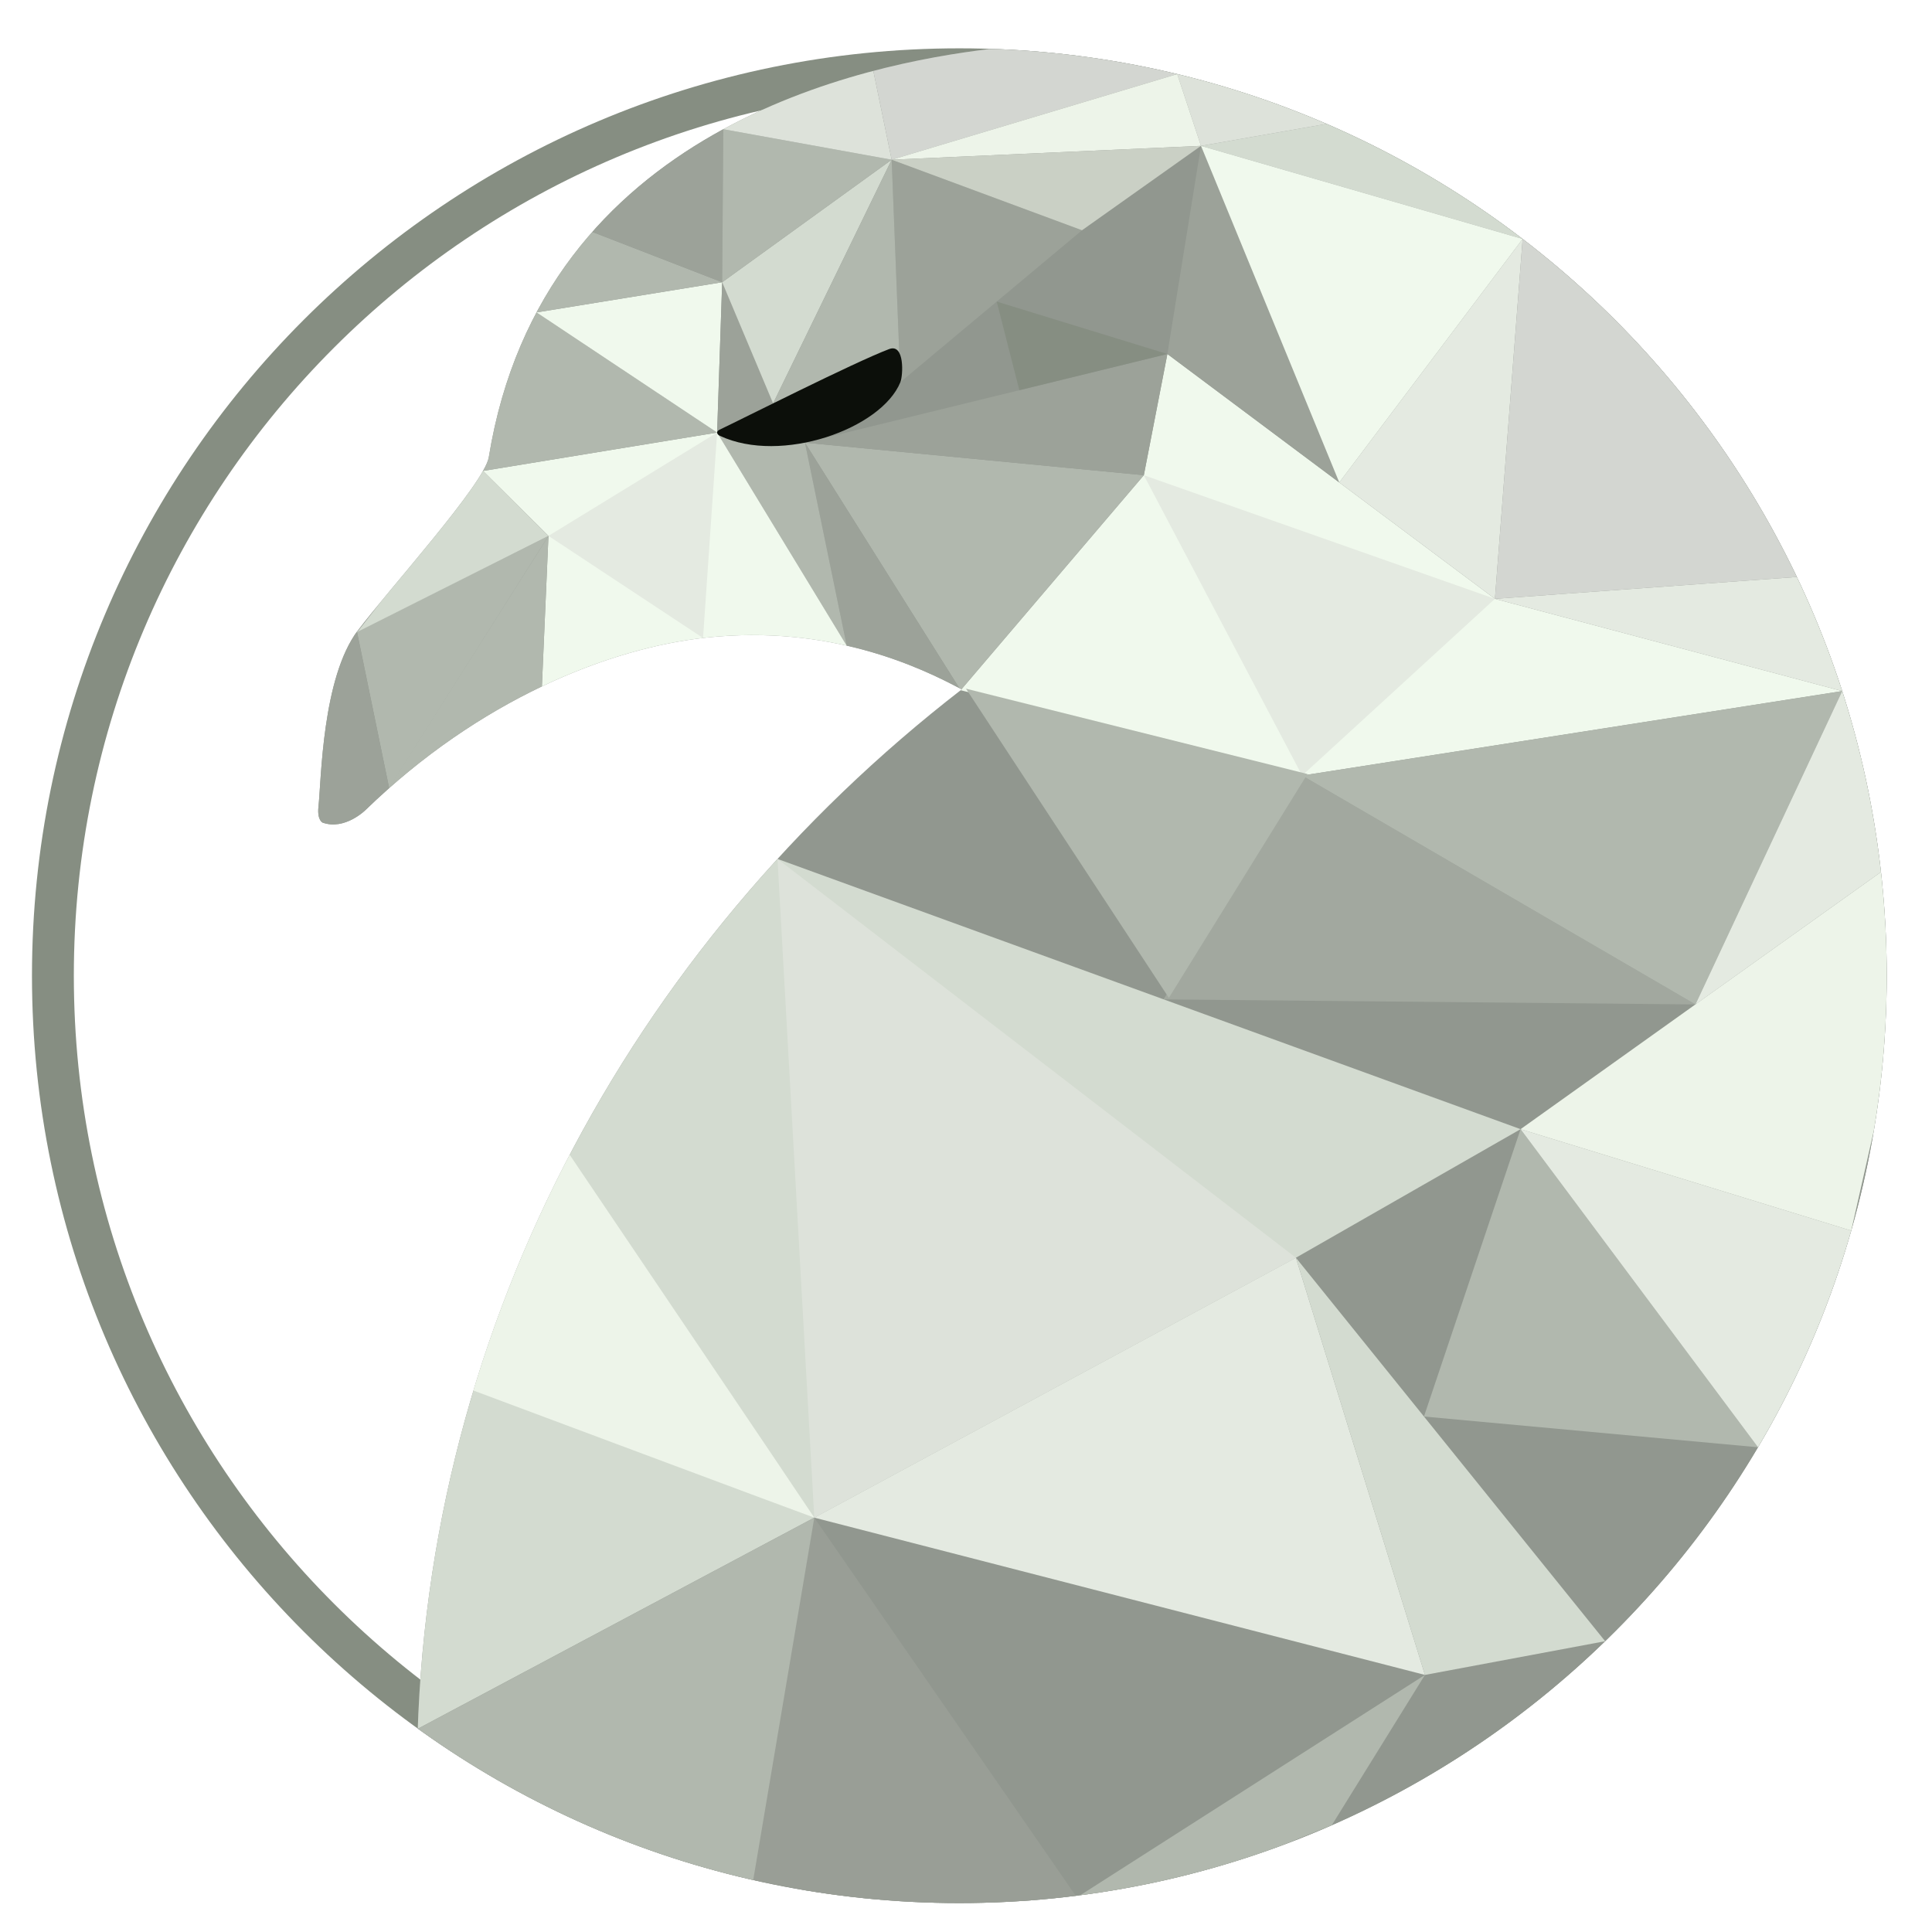
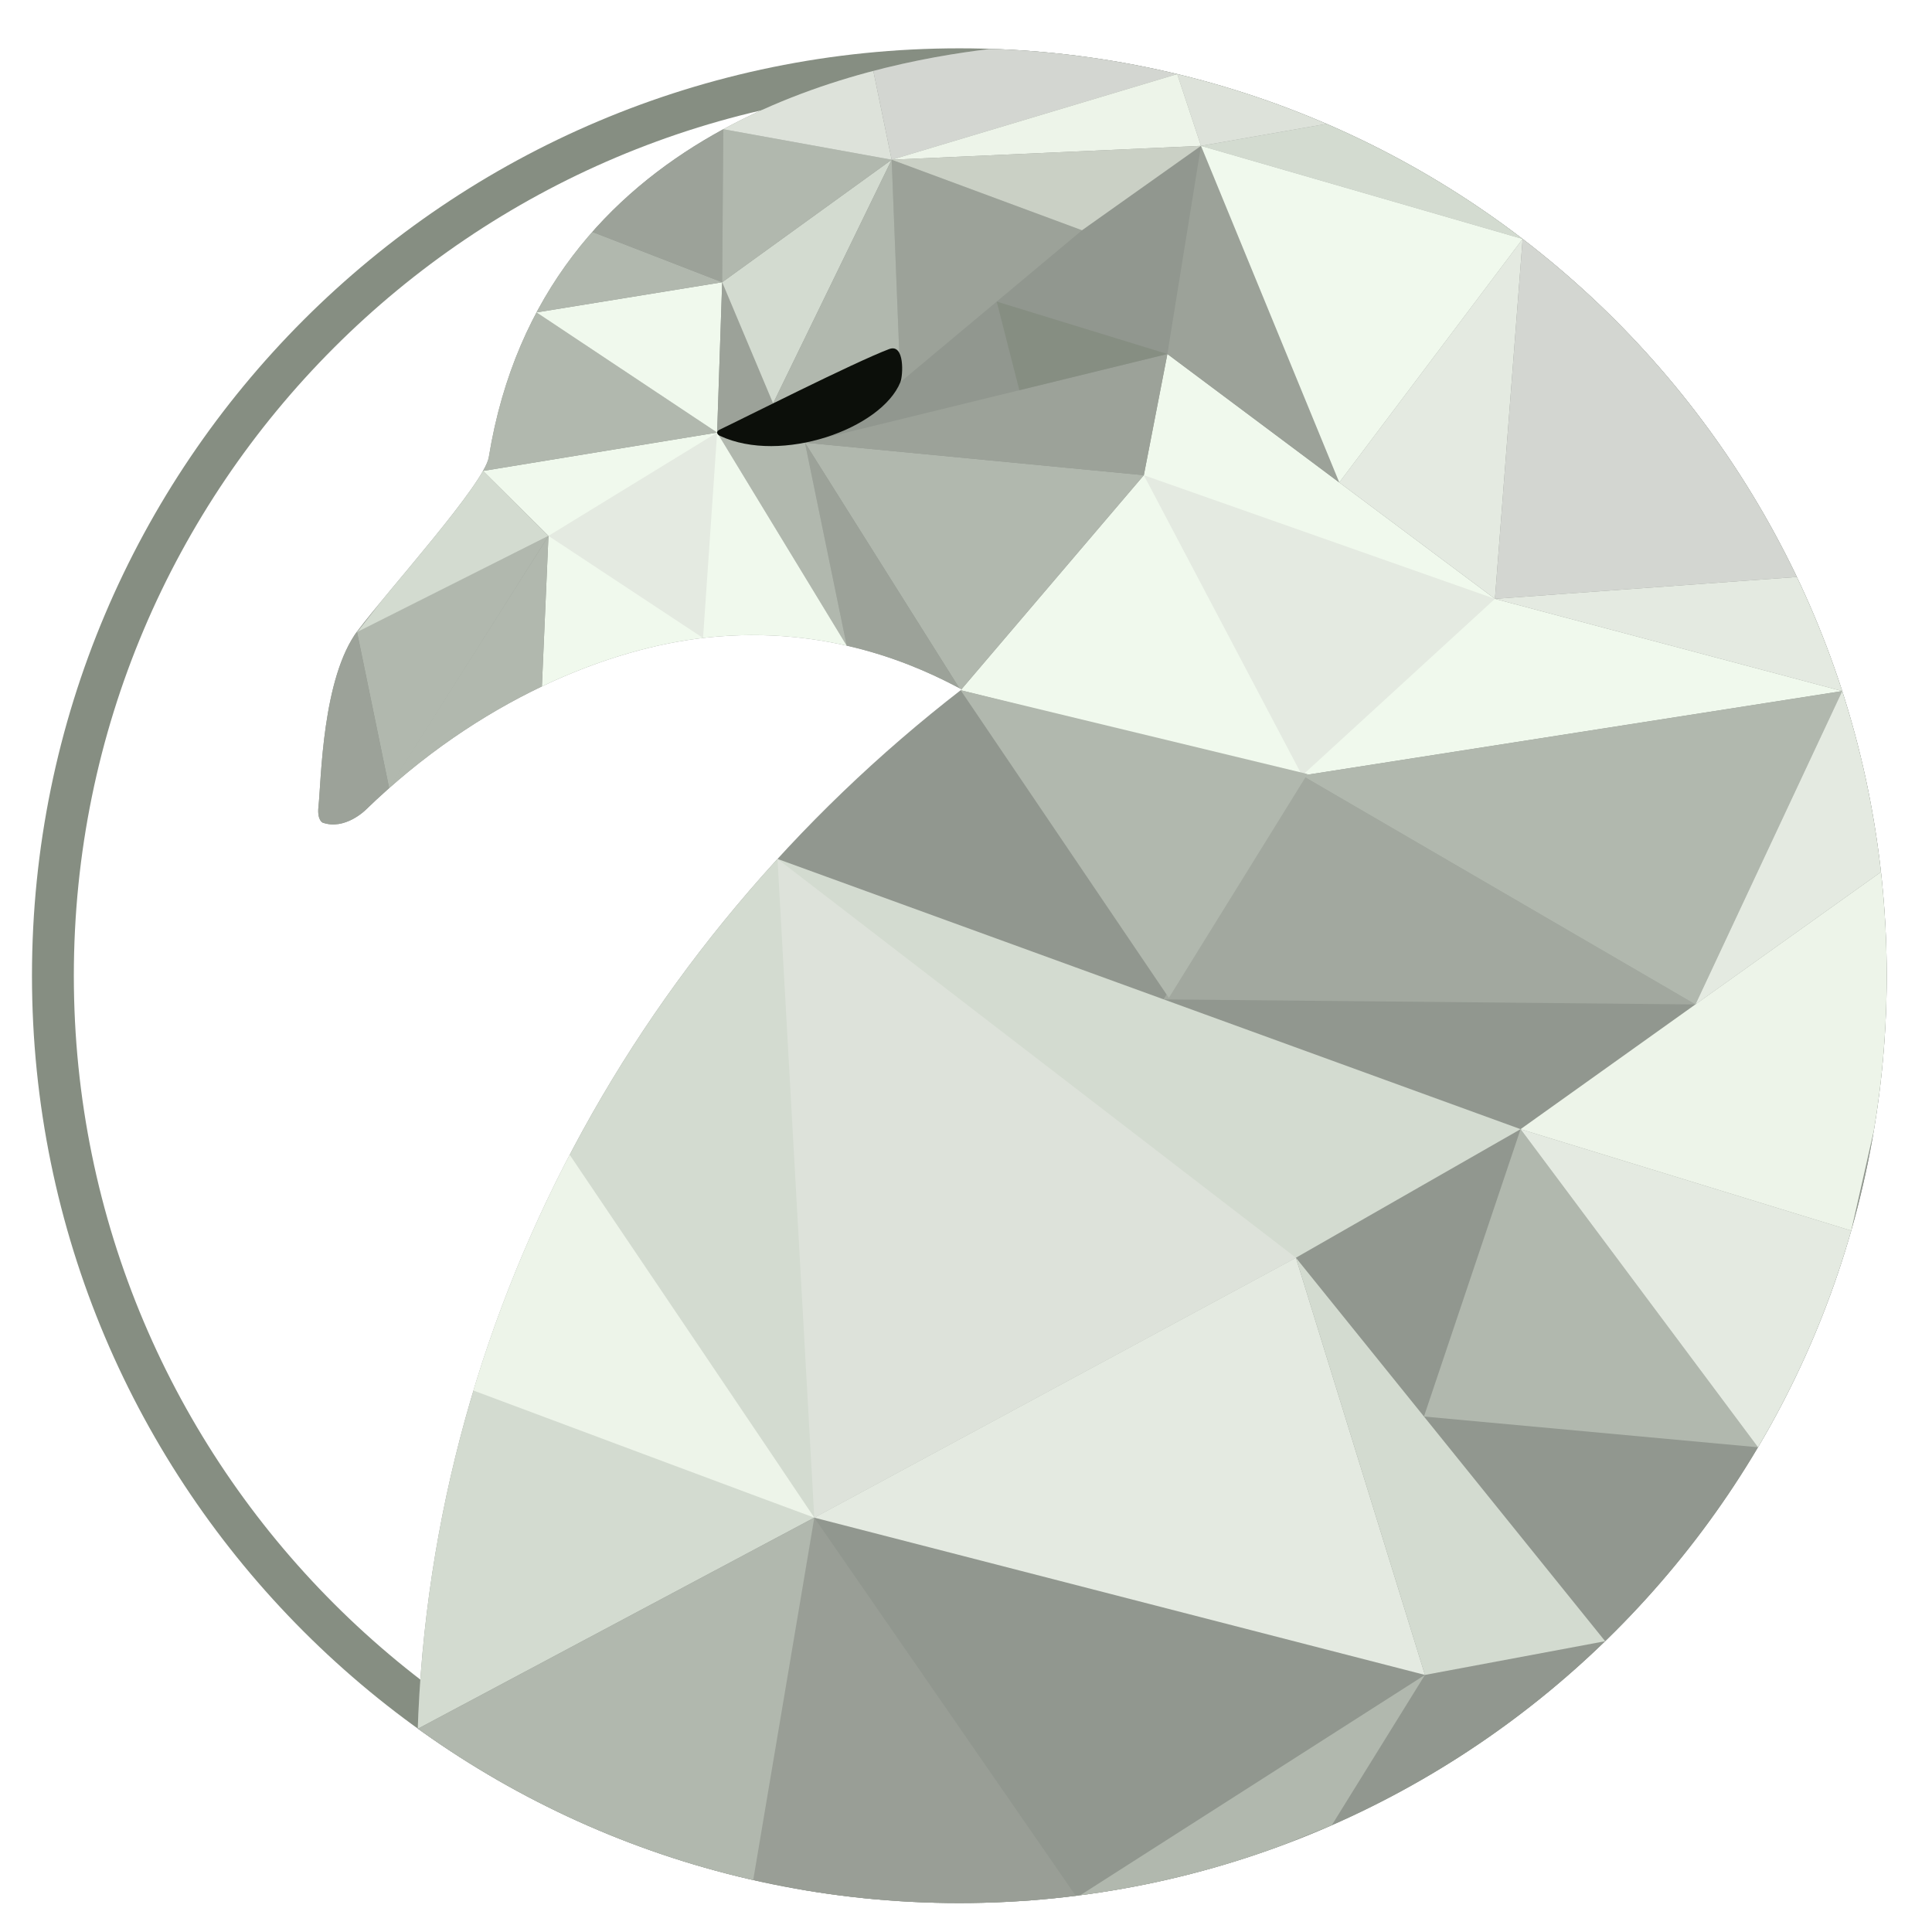
<svg xmlns="http://www.w3.org/2000/svg" xmlns:xlink="http://www.w3.org/1999/xlink" version="1.1" id="Layer_1" x="0px" y="0px" width="1500px" height="1500px" viewBox="0 0 1500 1500" enable-background="new 0 0 1500 1500" xml:space="preserve">
  <g>
    <defs>
      <circle id="SVGID_1_" cx="744.826" cy="757.523" r="720.001" />
    </defs>
    <clipPath id="SVGID_2_">
      <use xlink:href="#SVGID_1_" overflow="visible" />
    </clipPath>
    <circle clip-path="url(#SVGID_2_)" fill="none" stroke="#868E82" stroke-width="40" stroke-miterlimit="10" cx="746.825" cy="757.521" r="709.5" />
    <g clip-path="url(#SVGID_2_)">
      <path fill="#91978F" d="M2630.975,1378.131c0,601.529-516.49,1089.159-1153.631,1089.159    c-637.119,0-1153.62-487.63-1153.62-1089.159c0-339.75,164.76-643.16,422.97-842.9l-0.03,0.01    c-32.34-17.38-102.45-50.49-198.23-40.21c-75.94,8.16-176.38,48.3-264.6,133.82c0,0-16.13,16.05-33.45,9.79c0,0-4.24-2-3.14-12.2    c2.25-20.92,2.75-100.04,30.58-136.98c23.5-31.19,98.33-113.94,101.67-134.44c41.75-256.8,294.27-305.57,388.33-316.9h499.56    l97.44,241.4l-48.17,19.93c52.51-6.92,106.16-10.49,160.689-10.49C2114.484,288.961,2630.975,776.601,2630.975,1378.131z" />
      <g>
        <defs>
          <path id="SVGID_3_" d="M2630.975,1378.13c0,601.529-516.49,1089.16-1153.631,1089.16      c-637.119,0-1153.62-487.631-1153.62-1089.16c0-339.75,164.76-643.158,422.97-842.899l-0.03,0.01      c-32.34-17.38-102.45-50.49-198.23-40.21c-75.94,8.16-176.38,48.3-264.6,133.82c0,0-16.13,16.05-33.45,9.79      c0,0-4.24-2-3.14-12.2c2.25-20.92,2.75-100.04,30.58-136.98c23.5-31.19,98.33-113.94,101.67-134.44      c41.75-256.8,294.27-305.57,388.33-316.9h499.56l97.44,241.4l-48.17,19.93c52.51-6.92,106.16-10.49,160.689-10.49      C2114.484,288.961,2630.975,776.601,2630.975,1378.13z" />
        </defs>
        <clipPath id="SVGID_4_">
          <use xlink:href="#SVGID_3_" overflow="visible" />
        </clipPath>
        <g clip-path="url(#SVGID_4_)">
          <polygon fill-rule="evenodd" clip-rule="evenodd" fill="#9CA299" points="692.283,124.006 699.074,296.646 840.073,178.775           " />
          <polygon fill-rule="evenodd" clip-rule="evenodd" fill="#F0F9ED" points="1010.961,602.127 1430.285,536.554 1160.663,464.925       906.348,274.846 888.067,368.945 745.845,535.881     " />
          <polygon fill-rule="evenodd" clip-rule="evenodd" fill="#E4EAE1" points="1160.663,464.925 1039.81,374.597 1182.17,185.522           " />
          <polygon fill-rule="evenodd" clip-rule="evenodd" fill="#E4EAE1" points="888.067,368.945 1160.663,464.925 1010.961,602.127           " />
          <polygon fill-rule="evenodd" clip-rule="evenodd" fill="#A2A89F" points="1316.345,779.848 903.35,775.917 1010.961,602.127           " />
          <polygon fill-rule="evenodd" clip-rule="evenodd" fill="#D3DBD0" points="1180.574,876.683 1006.135,976.505 632.199,1178.289       324.484,1342.154 255.027,816.66 603.647,666.867     " />
          <polygon fill-rule="evenodd" clip-rule="evenodd" fill="#B1B8AE" points="1180.574,876.683 1364.901,1123.66 1105.557,1099.786           " />
          <polygon fill-rule="evenodd" clip-rule="evenodd" fill="#B1B8AE" points="1106.324,1300.402 1033.991,1417.105       938.199,1455.896 836.074,1473.151     " />
          <polygon fill-rule="evenodd" clip-rule="evenodd" fill="#999E96" points="836.074,1473.151 704.324,1483.521 582.418,1459.133       632.199,1178.289     " />
          <polygon fill-rule="evenodd" clip-rule="evenodd" fill="#B1B8AE" points="324.531,1342.138 632.246,1178.273 584.793,1459.662       412.205,1424.505     " />
          <polygon fill-rule="evenodd" clip-rule="evenodd" fill="#E4EAE1" points="1006.135,976.505 1106.324,1300.402 632.199,1178.289           " />
          <polygon fill-rule="evenodd" clip-rule="evenodd" fill="#DDE2DA" points="603.647,666.867 1006.135,976.505 632.199,1178.289           " />
          <path fill-rule="evenodd" clip-rule="evenodd" fill="#EDF4E9" d="M367.592,1079.611l14.084-97.089l60.633-85.933      c0,0,190.04,281.499,189.891,281.699C632.05,1178.49,367.592,1079.611,367.592,1079.611z" />
          <polygon fill-rule="evenodd" clip-rule="evenodd" fill="#D3DBD0" points="1106.324,1300.402 1246.241,1274.23 1006.135,976.505           " />
          <polygon fill-rule="evenodd" clip-rule="evenodd" fill="#E4EAE1" points="1180.574,876.683 1437.277,955.461 1435.193,1042.633       1364.901,1123.66     " />
          <polygon fill-rule="evenodd" clip-rule="evenodd" fill="#EDF4E9" points="1460.377,677.021 1180.574,876.683 1437.277,955.461       1492.824,709.723     " />
-           <polygon fill-rule="evenodd" clip-rule="evenodd" fill="#B1B8AE" points="750,534.696 907.505,774.732 1015.116,600.943     " />
+           <polygon fill-rule="evenodd" clip-rule="evenodd" fill="#B1B8AE" points="745.845,535.881 907.505,774.732 1015.116,600.943           " />
          <polygon fill-rule="evenodd" clip-rule="evenodd" fill="#B1B8AE" points="1010.961,602.127 1316.345,779.848 1430.285,536.554           " />
          <polygon fill-rule="evenodd" clip-rule="evenodd" fill="#E4EAE1" points="1462.092,578.188 1430.285,536.554 1316.345,779.848       1460.377,677.021     " />
          <polygon fill-rule="evenodd" clip-rule="evenodd" fill="#E4EAE1" points="1395.074,447.973 1160.663,464.925 1430.285,536.554       1423.41,478.521     " />
          <polygon fill-rule="evenodd" clip-rule="evenodd" fill="#D3D6D1" points="1160.663,464.925 1395.074,447.973 1316.345,277.619       1182.17,185.522     " />
          <polygon fill-rule="evenodd" clip-rule="evenodd" fill="#9CA299" points="1039.81,374.597 932.444,113.249 906.348,274.846           " />
          <polygon fill-rule="evenodd" clip-rule="evenodd" fill="#D3DBD0" points="932.444,113.249 1182.17,185.522 1111.796,119.521       1029.961,96.188     " />
          <polygon fill-rule="evenodd" clip-rule="evenodd" fill="#F0F9ED" points="932.444,113.249 1039.81,374.597 1182.17,185.522           " />
          <polygon fill-rule="evenodd" clip-rule="evenodd" fill="#B1B8AE" points="888.067,368.945 624.948,343.685 745.845,535.881           " />
          <polygon fill-rule="evenodd" clip-rule="evenodd" fill="#9CA299" points="624.948,343.685 657.38,501.274 745.845,535.881           " />
          <polygon fill-rule="evenodd" clip-rule="evenodd" fill="#9CA299" points="624.948,343.685 888.067,368.945 906.348,274.846           " />
          <polygon fill-rule="evenodd" clip-rule="evenodd" fill="#B1B8AE" points="624.948,343.685 556.776,335.844 657.38,501.274           " />
          <polygon fill-rule="evenodd" clip-rule="evenodd" fill="#F0F9ED" points="375.003,365.627 556.776,335.844 657.38,501.274       545.84,495.325 420.729,532.937 425.824,416.062     " />
          <polygon fill-rule="evenodd" clip-rule="evenodd" fill="#E4EAE1" points="425.824,416.062 545.84,495.325 556.776,335.844           " />
          <polygon fill-rule="evenodd" clip-rule="evenodd" fill="#B1B8AE" points="425.824,416.062 277.133,490.393 302.142,611.898           " />
          <polygon fill-rule="evenodd" clip-rule="evenodd" fill="#B1B8AE" points="420.729,532.937 301.838,611.754 425.824,416.062           " />
          <polygon fill-rule="evenodd" clip-rule="evenodd" fill="#D3DBD0" points="425.824,416.062 277.446,490.608 375.003,365.627           " />
          <polygon fill-rule="evenodd" clip-rule="evenodd" fill="#9CA299" points="290.074,631.771 236.074,653.271 256.574,497.521       277.133,490.393 302.142,611.898     " />
          <polygon fill-rule="evenodd" clip-rule="evenodd" fill="#B1B8AE" points="416.55,242.552 556.776,335.844 375.003,365.627       363.831,298.854     " />
          <polygon fill-rule="evenodd" clip-rule="evenodd" fill="#F0F9ED" points="416.55,242.552 556.776,335.844 560.695,219.131           " />
          <polygon fill-rule="evenodd" clip-rule="evenodd" fill="#B1B8AE" points="459.869,180.069 560.695,219.131 416.55,242.552       425.824,190.521     " />
          <polygon fill-rule="evenodd" clip-rule="evenodd" fill="#9CA299" points="560.695,219.131 600.228,313.181 556.776,335.844           " />
          <polygon fill-rule="evenodd" clip-rule="evenodd" fill="#9CA299" points="476.824,134.021 459.869,180.069 560.695,219.131       561.566,100.327     " />
          <polygon fill-rule="evenodd" clip-rule="evenodd" fill="#D3DBD0" points="692.283,124.006 560.695,219.131 600.228,313.181           " />
          <polygon fill-rule="evenodd" clip-rule="evenodd" fill="#B1B8AE" points="561.566,100.327 692.283,124.006 560.695,219.131           " />
          <polygon fill-rule="evenodd" clip-rule="evenodd" fill="#B1B8AE" points="692.283,124.006 699.074,296.646 600.228,313.181           " />
          <polygon fill-rule="evenodd" clip-rule="evenodd" fill="#DDE2DA" points="588.824,74.771 561.566,100.327 692.283,124.006       678.047,55.046     " />
          <polygon fill-rule="evenodd" clip-rule="evenodd" fill="#D3D6D1" points="788.199,15.521 913.991,57.521 692.283,124.006       678.047,55.046     " />
          <polygon fill-rule="evenodd" clip-rule="evenodd" fill="#DDE2DA" points="913.991,57.521 932.444,113.25 1029.961,96.188       973.078,62.096     " />
          <polygon fill-rule="evenodd" clip-rule="evenodd" fill="#EDF4E9" points="932.444,113.25 692.283,124.006 913.991,57.521           " />
          <polygon fill-rule="evenodd" clip-rule="evenodd" fill="#CAD0C5" points="840.073,178.775 692.283,124.006 932.444,113.249           " />
        </g>
      </g>
    </g>
  </g>
  <path fill="#0C0F0A" d="M699.074,296.646c-14.625,36.25-92.5,64-140.125,41.75c-2.245-1.049-3.357-3.309-0.307-4.757  c17.48-8.301,104.557-52.368,131.682-62.618C702.51,266.416,701.154,291.491,699.074,296.646z" />
  <polygon fill-rule="evenodd" clip-rule="evenodd" fill="#868E82" points="773.838,234.146 791.421,302.96 906.348,274.846 " />
</svg>
